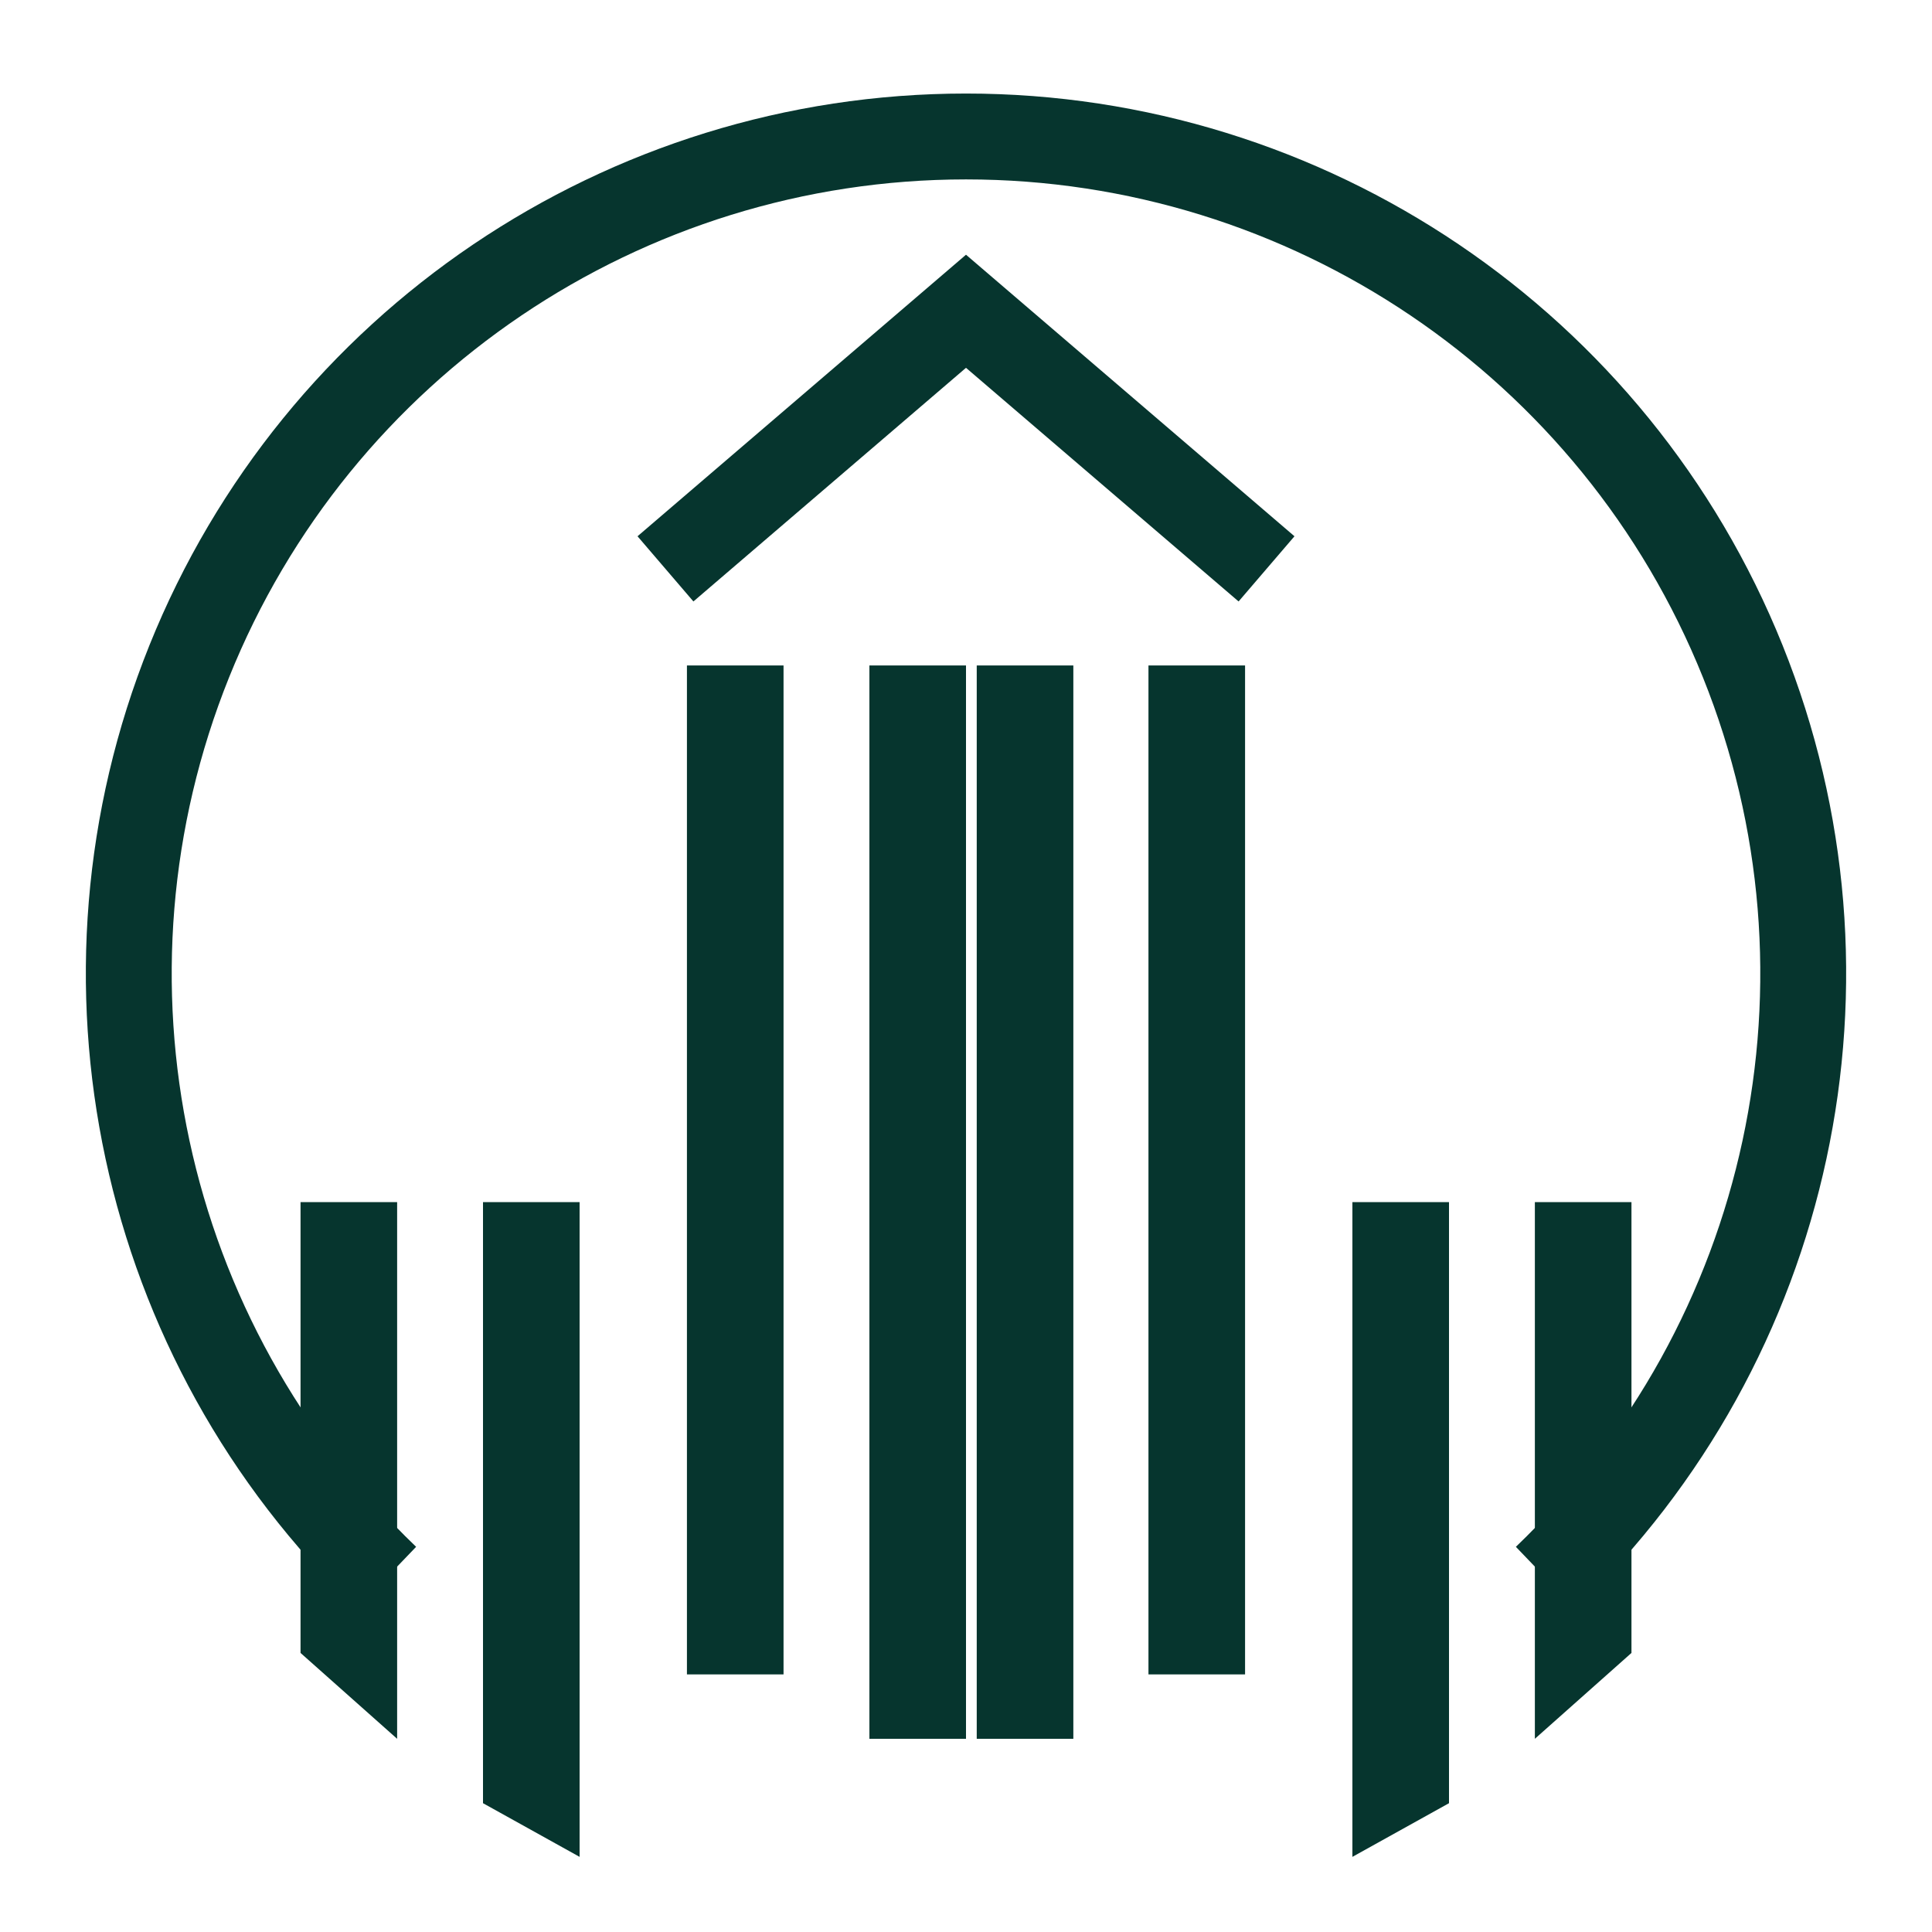
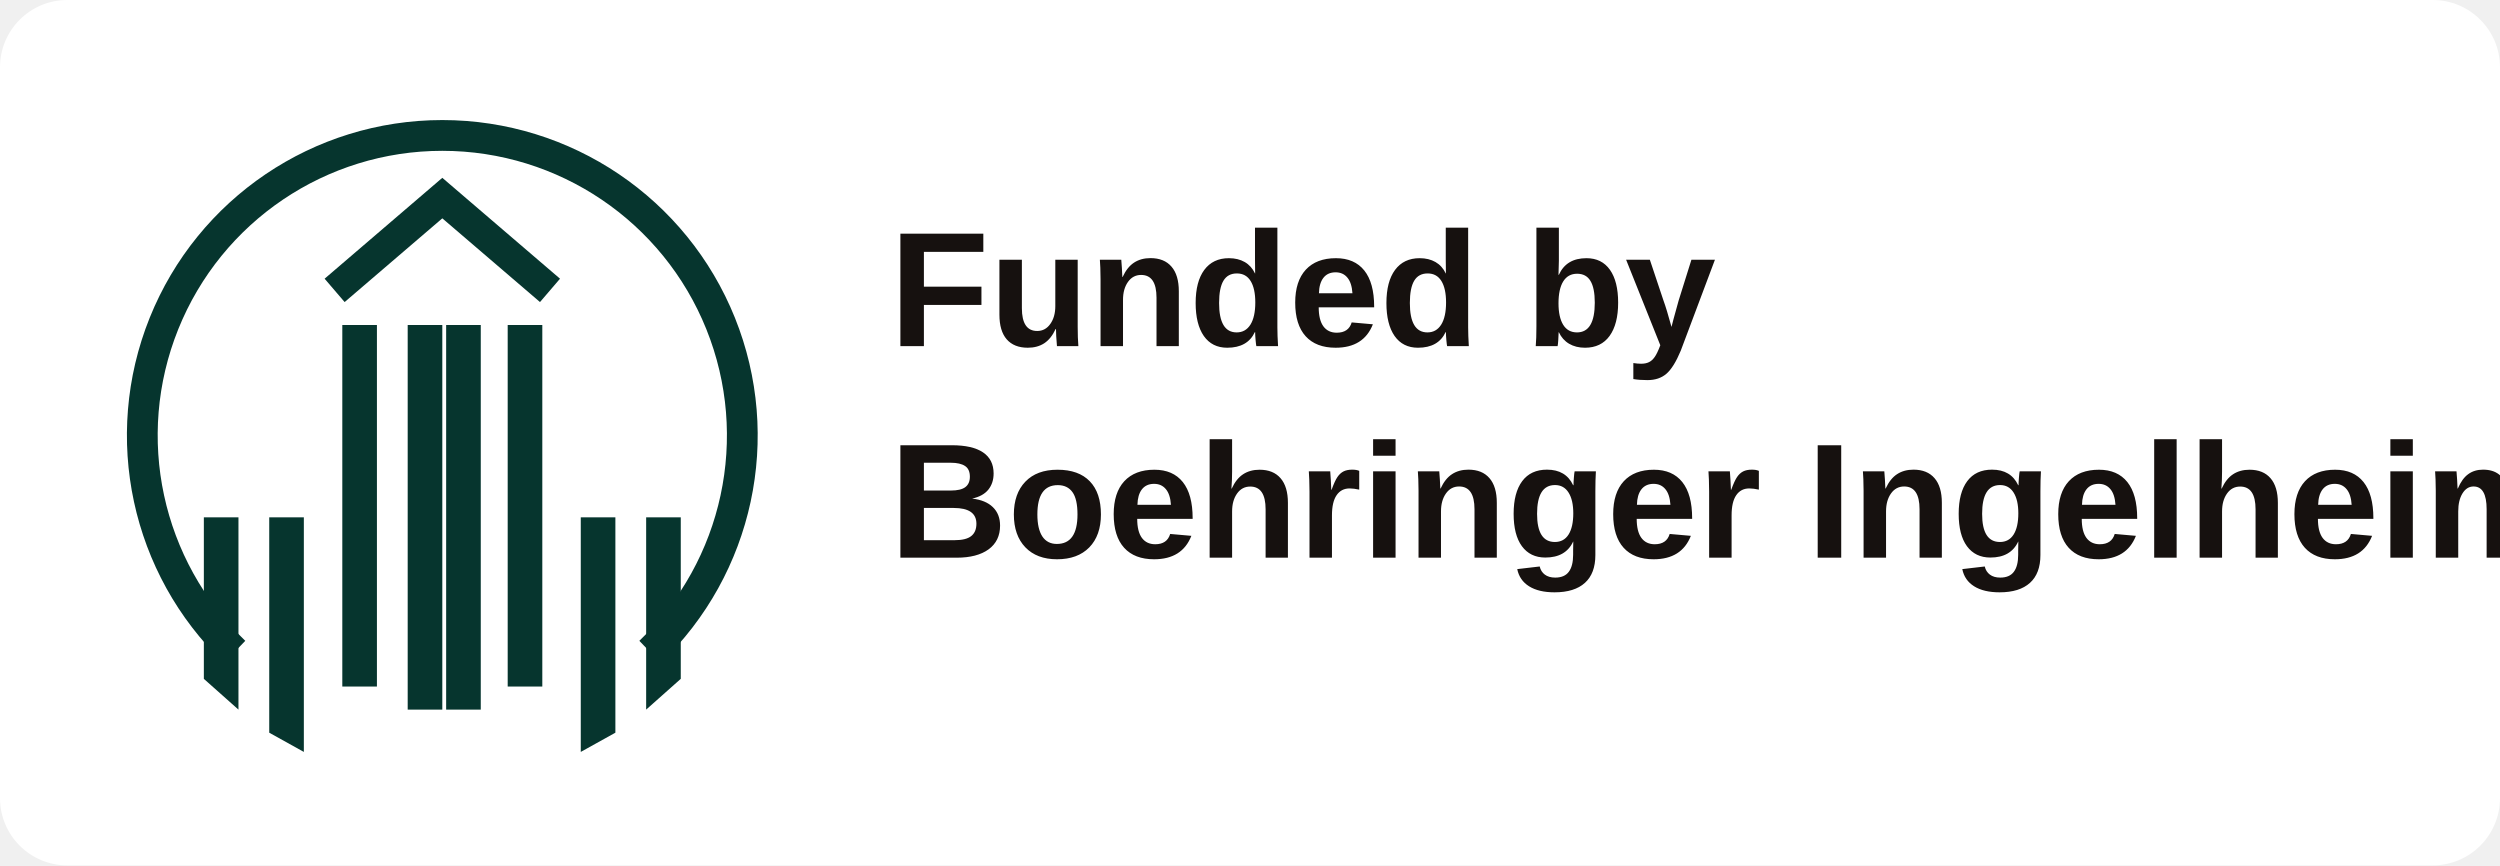
- <svg xmlns="http://www.w3.org/2000/svg" viewBox="0 0 180 180" role="img" aria-labelledby="title desc">
-   <rect width="180" height="180" fill="#fff" />
-   <g fill="none" stroke="#06352e" stroke-width="8" stroke-linejoin="miter">
-     <path d="M36 147A78 78 0 1 1 144 147" />
-     <path d="M62 53 90 29 118 53" />
+ <svg xmlns="http://www.w3.org/2000/svg" viewBox="0 0 520 180" role="img" aria-labelledby="title desc">
+   <rect width="520" height="180" rx="14" fill="#fff" />
+   <g transform="translate(20 18) scale(.8)">
+     <g fill="none" stroke="#06352e" stroke-width="8" stroke-linejoin="miter">
+       <path d="M36 147A78 78 0 1 1 144 147" />
+       <path d="M62 53 90 29 118 53" />
+     </g>
+     <g fill="#06352e">
+       <rect x="81" y="62" width="9" height="100" />
+       <rect x="91" y="62" width="9" height="100" />
+       <rect x="64" y="62" width="9" height="94" />
+       <rect x="107" y="62" width="9" height="94" />
+       <path d="M28 112h9v50l-9-8Z" />
+       <path d="M45 112h9v61l-9-5Z" />
+       <path d="M126 112h9v56l-9 5Z" />
+       <path d="M143 112h9v42l-9 8Z" />
+     </g>
  </g>
-   <g fill="#06352e">
-     <rect x="81" y="62" width="9" height="100" />
-     <rect x="91" y="62" width="9" height="100" />
-     <rect x="64" y="62" width="9" height="94" />
-     <rect x="107" y="62" width="9" height="94" />
-     <path d="M28 112h9v50l-9-8Z" />
-     <path d="M45 112h9v61l-9-5Z" />
-     <path d="M126 112h9v56l-9 5Z" />
-     <path d="M143 112h9v42l-9 8Z" />
+   <g fill="#16110f" font-family="Arial, Helvetica, sans-serif" font-weight="700">
+     <text x="185" y="72" font-size="34">Funded by</text>
+     <text x="185" y="116" font-size="34">Boehringer Ingelheim</text>
  </g>
</svg>
